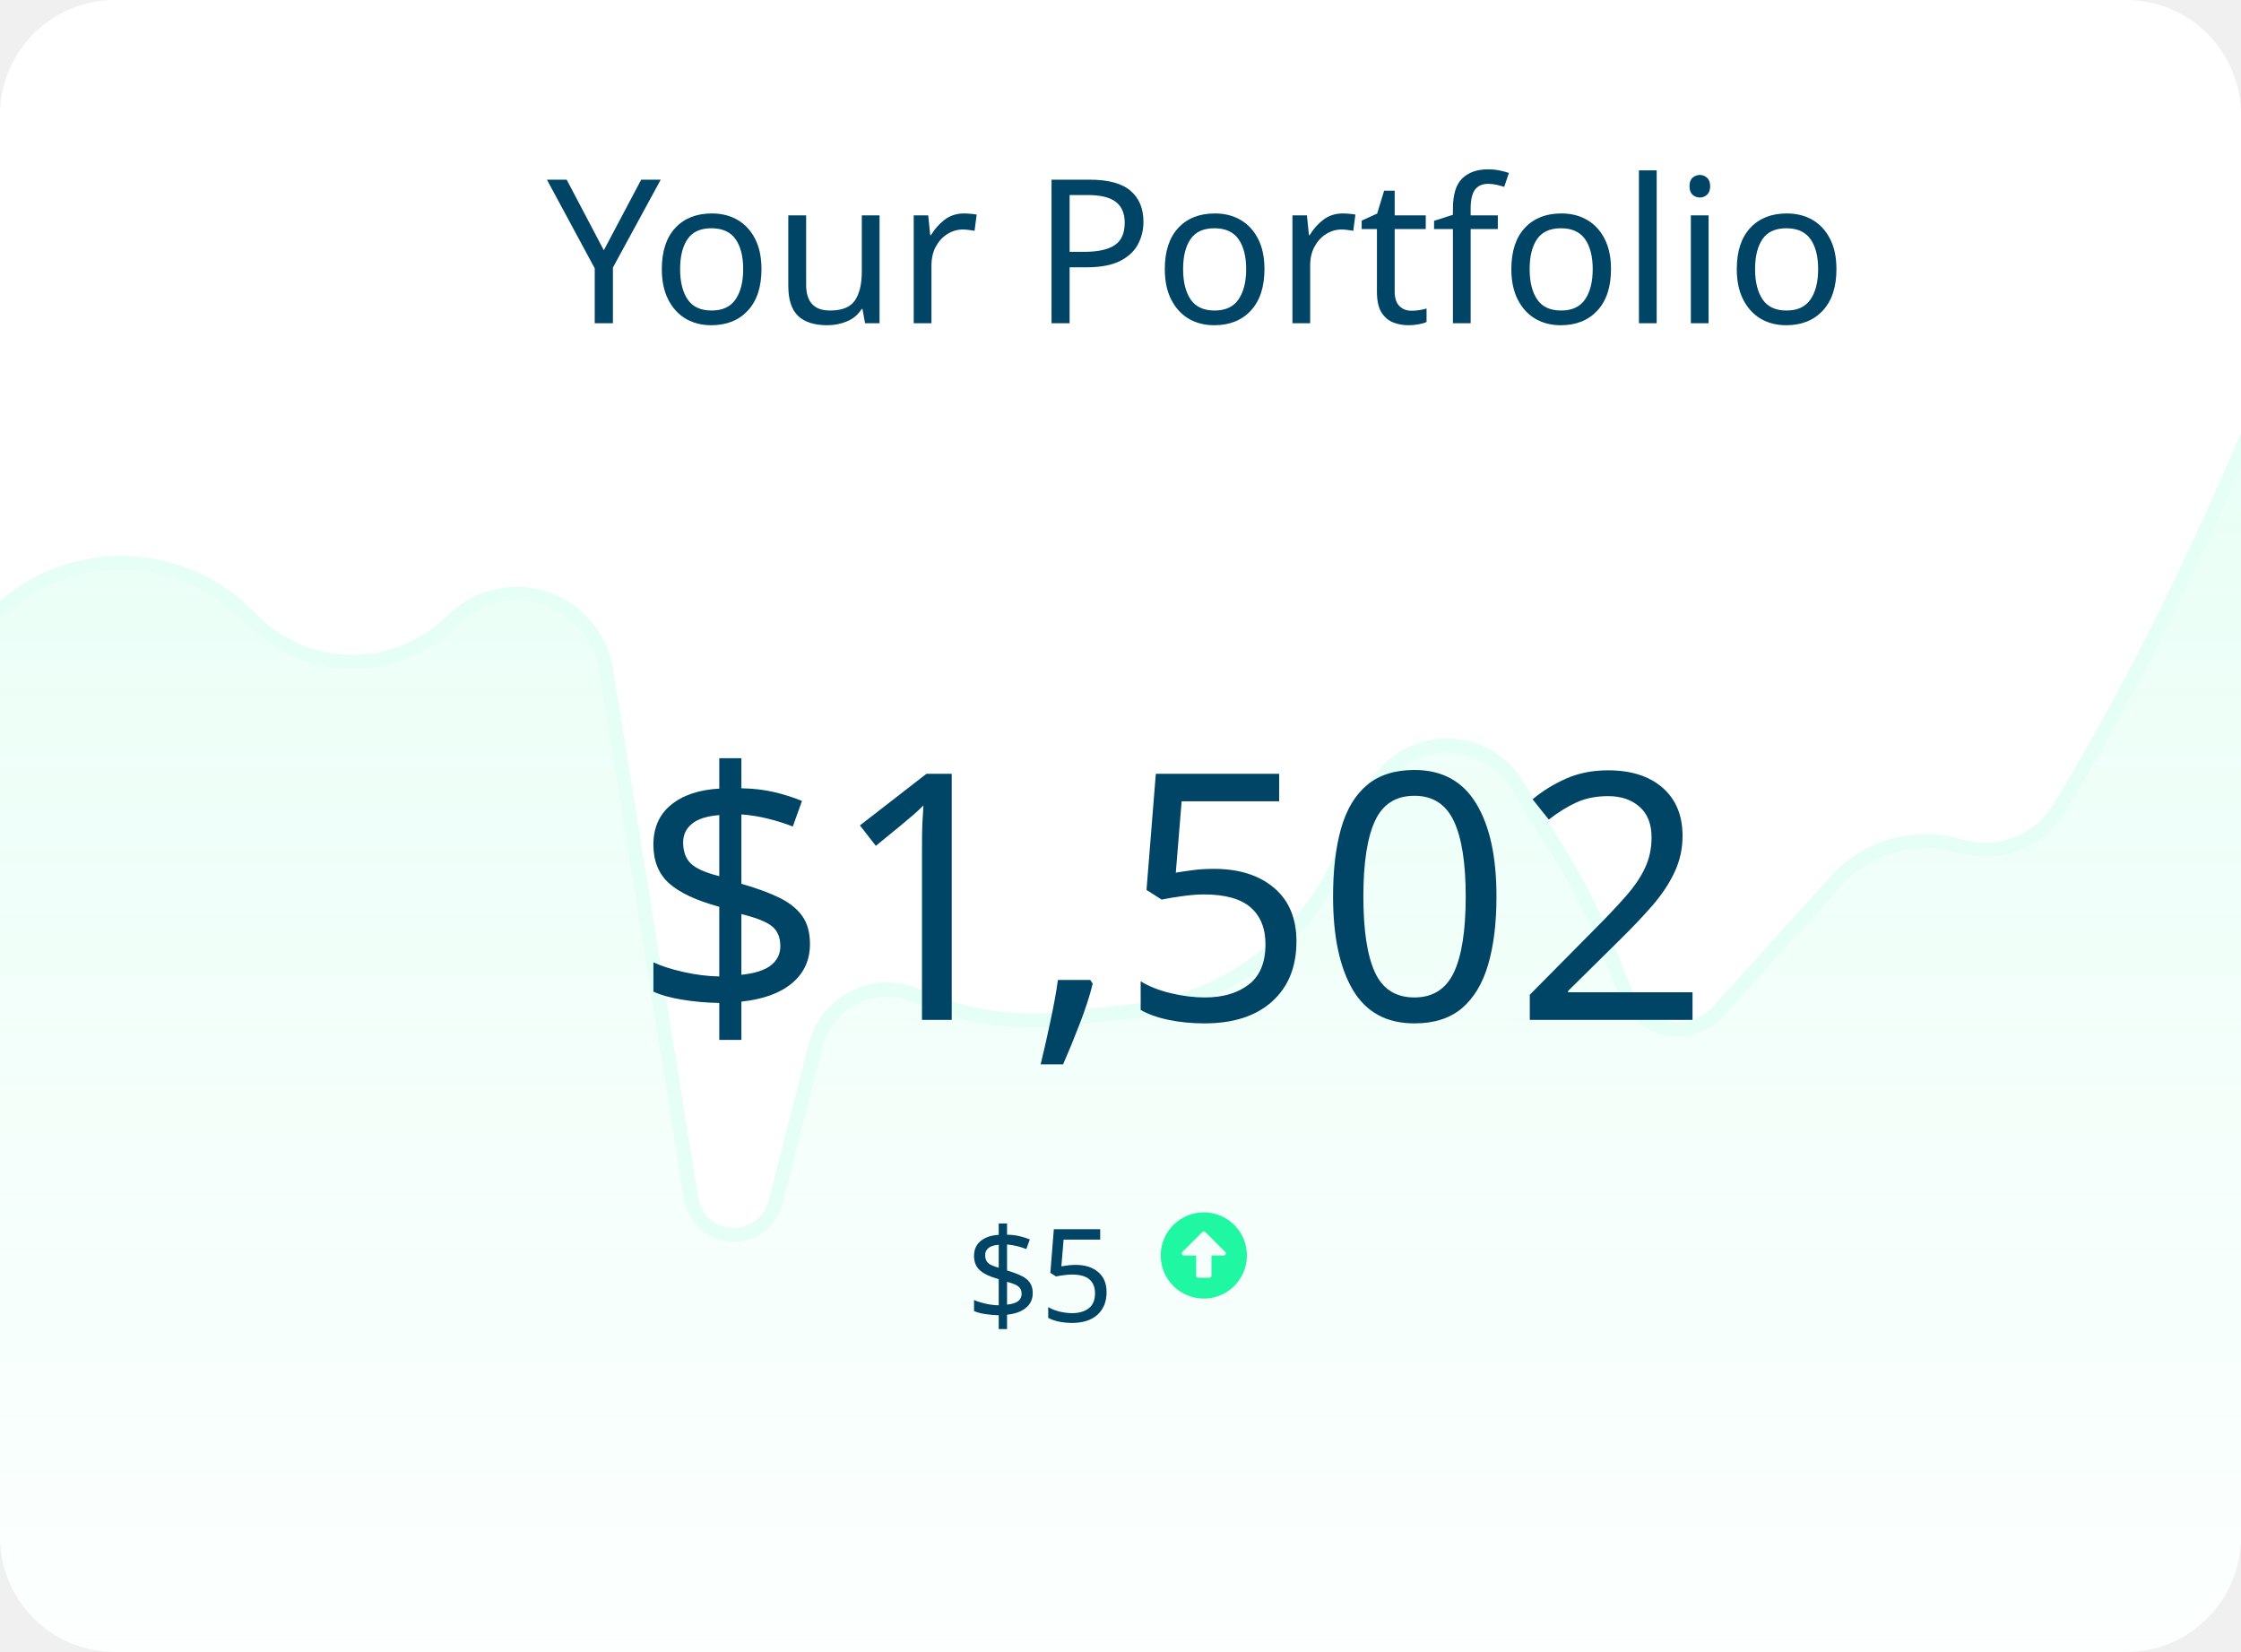
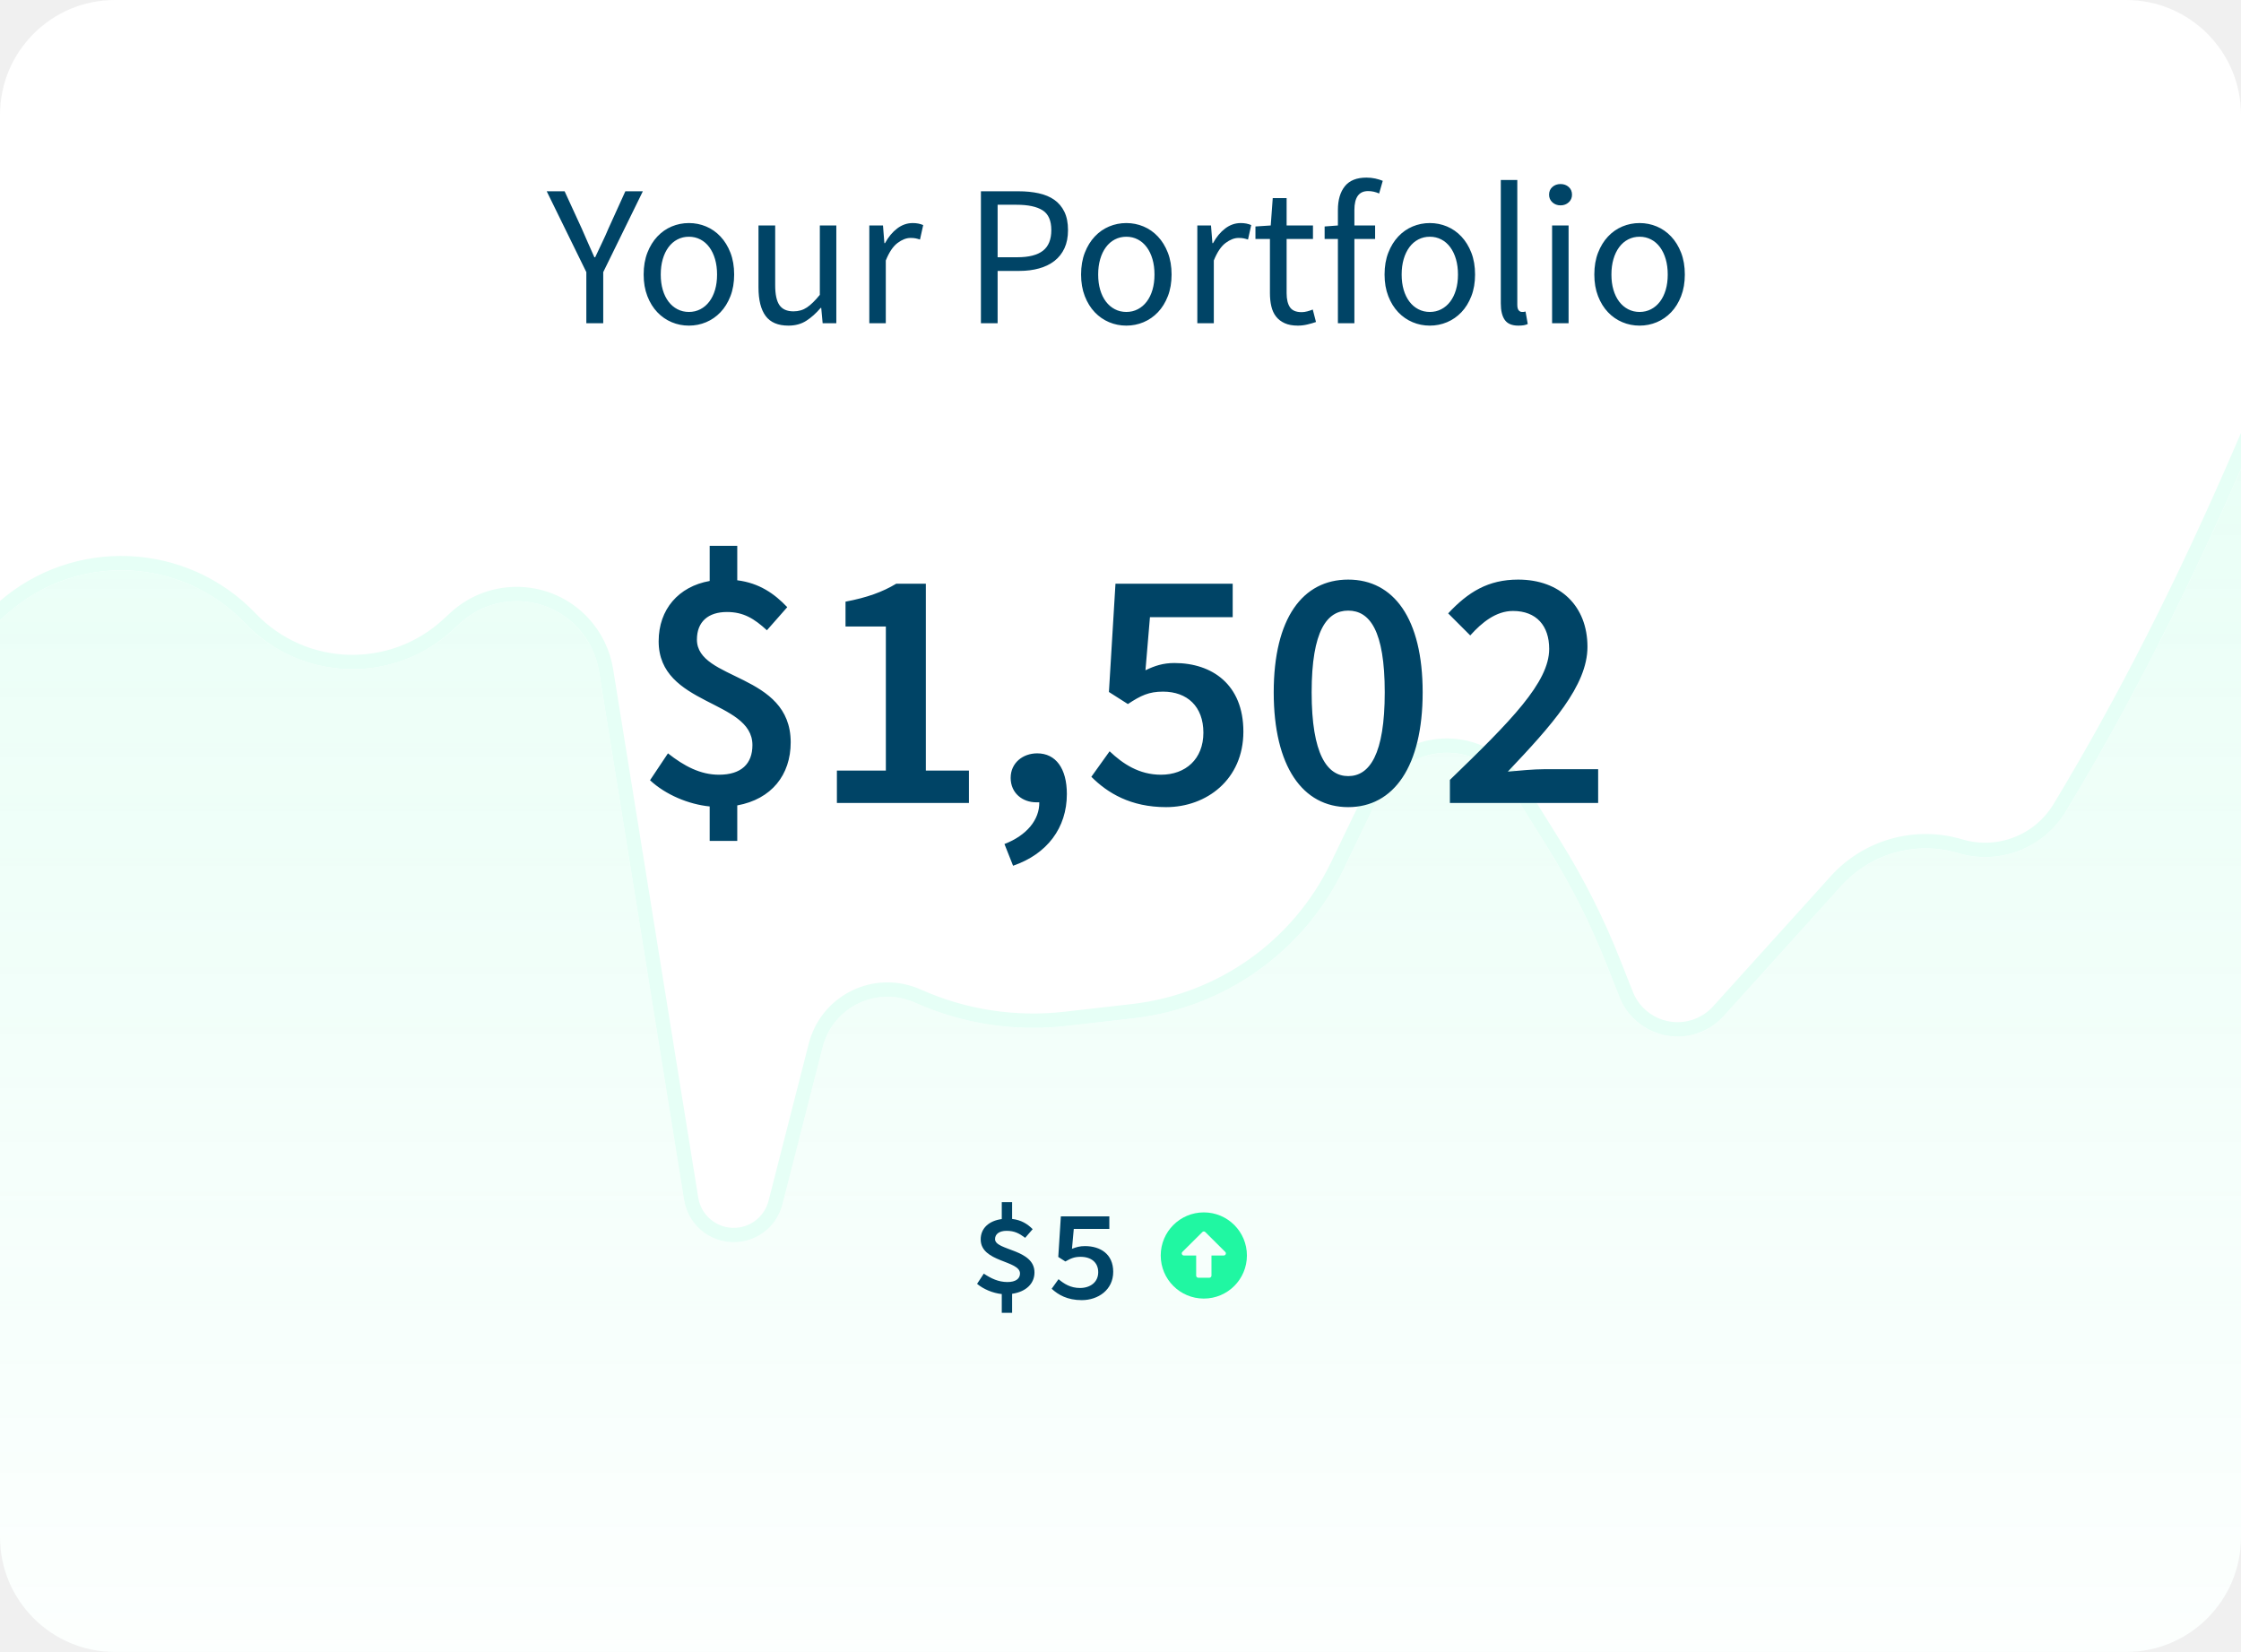
- <svg xmlns="http://www.w3.org/2000/svg" xmlns:xlink="http://www.w3.org/1999/xlink" width="312px" height="230px" version="1.1" viewBox="0 0 312 230">
+ <svg xmlns="http://www.w3.org/2000/svg" xmlns:xlink="http://www.w3.org/1999/xlink" width="312px" height="230px" viewBox="0 0 312 230" version="1.1">
  <defs>
-     <rect id="path-1" width="312" height="230" x="0" y="0" rx="16" />
-     <linearGradient id="linearGradient-3" x1="50%" x2="50%" y1="0%" y2="112.897%">
-       <stop offset="0%" stop-color="#21FDA5" />
-       <stop offset="100%" stop-color="#21FDA5" stop-opacity="0" />
+     <rect id="path-1" x="0" y="0" width="312" height="230" rx="16" />
+     <linearGradient x1="50%" y1="0%" x2="50%" y2="112.897%" id="linearGradient-3">
+       <stop stop-color="#21FDA5" offset="0%" />
+       <stop stop-color="#21FDA5" stop-opacity="0" offset="100%" />
    </linearGradient>
-     <path id="path-4" d="M-1.509,87.731 C-0.638,86.918 0.236,86.125 1.113,85.353 L1.113,85.353 C10.725,76.894 25.299,77.527 34.142,86.787 L34.142,86.787 C41.924,94.936 54.804,95.339 63.079,87.69 L64.056,86.787 C68.762,82.438 76.103,82.727 80.452,87.433 C82.003,89.11 83.023,91.208 83.386,93.463 L95.239,167.065 C95.854,170.883 99.447,173.479 103.265,172.864 C106.017,172.421 108.244,170.388 108.935,167.687 L114.542,145.778 C115.816,140.799 120.886,137.795 125.866,139.07 C126.378,139.201 126.878,139.375 127.36,139.591 L127.36,139.591 C133.958,142.544 141.229,143.67 148.412,142.85 L157.809,141.778 C170.488,140.332 181.54,132.483 187.082,120.988 L192.034,110.718 C194.538,105.524 200.779,103.344 205.973,105.848 C207.753,106.707 209.253,108.053 210.299,109.731 L215.54,118.141 C218.726,123.253 221.443,128.641 223.659,134.241 L225.472,138.826 C227.237,143.286 232.283,145.471 236.743,143.706 C237.984,143.215 239.096,142.444 239.991,141.453 L256.37,123.328 C260.458,118.805 266.783,117.035 272.625,118.78 L272.625,118.78 C278.352,120.491 284.512,118.114 287.605,112.999 C296.524,98.249 304.989,81.583 313,63 C313,90.356 313,147.022 313,233 L-1.509,233 C-2.164,136.765 -2.164,88.341 -1.509,87.731 Z" />
-     <filter id="filter-5" width="101.3%" height="102.4%" x="-0.6%" y="-1.2%" filterUnits="objectBoundingBox">
-       <feGaussianBlur in="SourceGraphic" stdDeviation="0" />
+     <path d="M-1.509,87.731 C-0.638,86.918 0.236,86.125 1.113,85.353 L1.113,85.353 C10.725,76.894 25.299,77.527 34.142,86.787 L34.142,86.787 C41.924,94.936 54.804,95.339 63.079,87.69 L64.056,86.787 C68.762,82.438 76.103,82.727 80.452,87.433 C82.003,89.11 83.023,91.208 83.386,93.463 L95.239,167.065 C95.854,170.883 99.447,173.479 103.265,172.864 C106.017,172.421 108.244,170.388 108.935,167.687 L114.542,145.778 C115.816,140.799 120.886,137.795 125.866,139.07 C126.378,139.201 126.878,139.375 127.36,139.591 L127.36,139.591 C133.958,142.544 141.229,143.67 148.412,142.85 L157.809,141.778 C170.488,140.332 181.54,132.483 187.082,120.988 L192.034,110.718 C194.538,105.524 200.779,103.344 205.973,105.848 C207.753,106.707 209.253,108.053 210.299,109.731 L215.54,118.141 C218.726,123.253 221.443,128.641 223.659,134.241 L225.472,138.826 C227.237,143.286 232.283,145.471 236.743,143.706 C237.984,143.215 239.096,142.444 239.991,141.453 L256.37,123.328 C260.458,118.805 266.783,117.035 272.625,118.78 L272.625,118.78 C278.352,120.491 284.512,118.114 287.605,112.999 C296.524,98.249 304.989,81.583 313,63 C313,90.356 313,147.022 313,233 L-1.509,233 C-2.164,136.765 -2.164,88.341 -1.509,87.731 Z" id="path-4" />
+     <filter x="-0.6%" y="-1.2%" width="101.3%" height="102.4%" filterUnits="objectBoundingBox" id="filter-5">
+       <feGaussianBlur stdDeviation="0" in="SourceGraphic" />
    </filter>
  </defs>
-   <g id="Sign-In" fill="none" fill-rule="evenodd" stroke="none" stroke-width="1">
+   <g id="Sign-In" stroke="none" stroke-width="1" fill="none" fill-rule="evenodd">
    <g id="Desktop-HD" transform="translate(-853, -1254)">
      <g id="Group-11" transform="translate(268, 1254)">
        <g id="keep-simple-graphic" transform="translate(585, 0)">
-           <rect id="Card-bg" width="302" height="199" x="5" y="16" rx="11.2" />
-           <mask id="mask-2" fill="#fff">
+           <mask id="mask-2" fill="white">
            <use xlink:href="#path-1" />
          </mask>
-           <use id="Card-bg" fill="#FFF" xlink:href="#path-1" />
-           <g id="Daily-Graph" stroke-linecap="round" stroke-linejoin="round" filter="url(#filter-5)" mask="url(#mask-2)" opacity="0.1">
+           <use id="Card-bg" fill="#FFFFFF" xlink:href="#path-1" />
+           <g id="Daily-Graph" opacity="0.1" stroke-linecap="round" stroke-linejoin="round" filter="url(#filter-5)" mask="url(#mask-2)">
            <use fill="url(#linearGradient-3)" fill-rule="evenodd" xlink:href="#path-4" />
            <path stroke="#00FFA2" stroke-width="2" d="M-2.192,87 C-1.313,86.18 -0.432,85.381 0.453,84.603 C10.467,75.789 25.652,76.449 34.865,86.097 C42.27,93.851 54.526,94.234 62.4,86.956 L63.378,86.053 C68.489,81.329 76.462,81.643 81.187,86.754 C82.871,88.576 83.979,90.855 84.374,93.304 L96.226,166.906 C96.753,170.178 99.833,172.404 103.106,171.877 C105.465,171.497 107.374,169.754 107.966,167.44 L113.573,145.53 C114.985,140.016 120.599,136.69 126.114,138.101 C126.681,138.246 127.234,138.439 127.768,138.678 C134.203,141.558 141.294,142.656 148.298,141.857 L157.696,140.785 C170.034,139.377 180.788,131.74 186.181,120.554 L191.133,110.284 C193.877,104.592 200.715,102.203 206.407,104.947 C208.358,105.888 210.002,107.363 211.148,109.202 L216.389,117.612 C219.606,122.775 222.351,128.217 224.588,133.873 L226.402,138.458 C227.964,142.404 232.429,144.337 236.375,142.776 C237.474,142.341 238.457,141.659 239.249,140.783 L255.628,122.658 C259.975,117.848 266.7,115.967 272.911,117.822 C278.202,119.403 283.892,117.207 286.75,112.481 C295.644,97.772 304.088,81.147 312.082,62.604 L314,58.154 L314,63 C314,118.689 314,118.689 314,233 L314,234 L-2.503,234 L-2.509,233.007 C-2.836,184.887 -3,148.72 -3,124.506 C-3,112.396 -2.959,103.275 -2.877,97.14 C-2.77,89.117 -2.706,87.48 -2.192,87 Z" />
          </g>
-           <text id="Coin-Abbr" fill="#046" font-family="SourceSansPro-Regular, Source Sans Pro" font-size="28" font-weight="normal" mask="url(#mask-2)">
-             <tspan x="76.144" y="45">Your Portfolio</tspan>
-           </text>
-           <text id="Dollar-Value" fill="#046" font-family="SourceSansPro-Semibold, Source Sans Pro" font-size="48" font-weight="500" line-spacing="16.8" mask="url(#mask-2)">
-             <tspan x="88" y="142">$1,502</tspan>
-           </text>
+           <path d="M81.632,45 L81.632,37.888 L76.116,26.632 L78.608,26.632 L80.988,31.812 C81.287,32.484 81.576,33.147 81.856,33.8 C82.136,34.453 82.435,35.125 82.752,35.816 L82.864,35.816 C83.181,35.125 83.499,34.453 83.816,33.8 C84.133,33.147 84.432,32.484 84.712,31.812 L87.064,26.632 L89.5,26.632 L83.984,37.888 L83.984,45 L81.632,45 Z M95.912,45.336 C95.072,45.336 94.274,45.177 93.518,44.86 C92.762,44.543 92.095,44.081 91.516,43.474 C90.937,42.867 90.475,42.121 90.13,41.234 C89.785,40.347 89.612,39.344 89.612,38.224 C89.612,37.085 89.785,36.073 90.13,35.186 C90.475,34.299 90.937,33.548 91.516,32.932 C92.095,32.316 92.762,31.849 93.518,31.532 C94.274,31.215 95.072,31.056 95.912,31.056 C96.752,31.056 97.55,31.215 98.306,31.532 C99.062,31.849 99.729,32.316 100.308,32.932 C100.887,33.548 101.349,34.299 101.694,35.186 C102.039,36.073 102.212,37.085 102.212,38.224 C102.212,39.344 102.039,40.347 101.694,41.234 C101.349,42.121 100.887,42.867 100.308,43.474 C99.729,44.081 99.062,44.543 98.306,44.86 C97.55,45.177 96.752,45.336 95.912,45.336 Z M95.912,43.432 C96.491,43.432 97.023,43.306 97.508,43.054 C97.993,42.802 98.409,42.447 98.754,41.99 C99.099,41.533 99.365,40.987 99.552,40.352 C99.739,39.717 99.832,39.008 99.832,38.224 C99.832,37.44 99.739,36.726 99.552,36.082 C99.365,35.438 99.099,34.883 98.754,34.416 C98.409,33.949 97.993,33.59 97.508,33.338 C97.023,33.086 96.491,32.96 95.912,32.96 C95.333,32.96 94.801,33.086 94.316,33.338 C93.831,33.59 93.415,33.949 93.07,34.416 C92.725,34.883 92.459,35.438 92.272,36.082 C92.085,36.726 91.992,37.44 91.992,38.224 C91.992,39.008 92.085,39.717 92.272,40.352 C92.459,40.987 92.725,41.533 93.07,41.99 C93.415,42.447 93.831,42.802 94.316,43.054 C94.801,43.306 95.333,43.432 95.912,43.432 Z M109.772,45.336 C108.316,45.336 107.257,44.888 106.594,43.992 C105.931,43.096 105.6,41.771 105.6,40.016 L105.6,31.392 L107.924,31.392 L107.924,39.708 C107.924,40.996 108.125,41.925 108.526,42.494 C108.927,43.063 109.576,43.348 110.472,43.348 C111.181,43.348 111.807,43.166 112.348,42.802 C112.889,42.438 113.487,41.855 114.14,41.052 L114.14,31.392 L116.436,31.392 L116.436,45 L114.532,45 L114.336,42.872 L114.252,42.872 C113.617,43.619 112.95,44.216 112.25,44.664 C111.55,45.112 110.724,45.336 109.772,45.336 Z M121.028,45 L121.028,31.392 L122.932,31.392 L123.128,33.856 L123.212,33.856 C123.679,32.997 124.243,32.316 124.906,31.812 C125.569,31.308 126.292,31.056 127.076,31.056 C127.617,31.056 128.103,31.149 128.532,31.336 L128.084,33.352 C127.86,33.277 127.655,33.221 127.468,33.184 C127.281,33.147 127.048,33.128 126.768,33.128 C126.189,33.128 125.587,33.361 124.962,33.828 C124.337,34.295 123.791,35.107 123.324,36.264 L123.324,45 L121.028,45 Z M136.568,45 L136.568,26.632 L141.804,26.632 C142.831,26.632 143.769,26.725 144.618,26.912 C145.467,27.099 146.191,27.402 146.788,27.822 C147.385,28.242 147.852,28.797 148.188,29.488 C148.524,30.179 148.692,31.028 148.692,32.036 C148.692,33.007 148.529,33.847 148.202,34.556 C147.875,35.265 147.413,35.853 146.816,36.32 C146.219,36.787 145.505,37.137 144.674,37.37 C143.843,37.603 142.924,37.72 141.916,37.72 L138.892,37.72 L138.892,45 L136.568,45 Z M138.892,35.816 L141.636,35.816 C143.241,35.816 144.431,35.513 145.206,34.906 C145.981,34.299 146.368,33.343 146.368,32.036 C146.368,30.711 145.962,29.791 145.15,29.278 C144.338,28.765 143.129,28.508 141.524,28.508 L138.892,28.508 L138.892,35.816 Z M156.812,45.336 C155.972,45.336 155.174,45.177 154.418,44.86 C153.662,44.543 152.995,44.081 152.416,43.474 C151.837,42.867 151.375,42.121 151.03,41.234 C150.685,40.347 150.512,39.344 150.512,38.224 C150.512,37.085 150.685,36.073 151.03,35.186 C151.375,34.299 151.837,33.548 152.416,32.932 C152.995,32.316 153.662,31.849 154.418,31.532 C155.174,31.215 155.972,31.056 156.812,31.056 C157.652,31.056 158.45,31.215 159.206,31.532 C159.962,31.849 160.629,32.316 161.208,32.932 C161.787,33.548 162.249,34.299 162.594,35.186 C162.939,36.073 163.112,37.085 163.112,38.224 C163.112,39.344 162.939,40.347 162.594,41.234 C162.249,42.121 161.787,42.867 161.208,43.474 C160.629,44.081 159.962,44.543 159.206,44.86 C158.45,45.177 157.652,45.336 156.812,45.336 Z M156.812,43.432 C157.391,43.432 157.923,43.306 158.408,43.054 C158.893,42.802 159.309,42.447 159.654,41.99 C159.999,41.533 160.265,40.987 160.452,40.352 C160.639,39.717 160.732,39.008 160.732,38.224 C160.732,37.44 160.639,36.726 160.452,36.082 C160.265,35.438 159.999,34.883 159.654,34.416 C159.309,33.949 158.893,33.59 158.408,33.338 C157.923,33.086 157.391,32.96 156.812,32.96 C156.233,32.96 155.701,33.086 155.216,33.338 C154.731,33.59 154.315,33.949 153.97,34.416 C153.625,34.883 153.359,35.438 153.172,36.082 C152.985,36.726 152.892,37.44 152.892,38.224 C152.892,39.008 152.985,39.717 153.172,40.352 C153.359,40.987 153.625,41.533 153.97,41.99 C154.315,42.447 154.731,42.802 155.216,43.054 C155.701,43.306 156.233,43.432 156.812,43.432 Z M166.696,45 L166.696,31.392 L168.6,31.392 L168.796,33.856 L168.88,33.856 C169.347,32.997 169.911,32.316 170.574,31.812 C171.237,31.308 171.96,31.056 172.744,31.056 C173.285,31.056 173.771,31.149 174.2,31.336 L173.752,33.352 C173.528,33.277 173.323,33.221 173.136,33.184 C172.949,33.147 172.716,33.128 172.436,33.128 C171.857,33.128 171.255,33.361 170.63,33.828 C170.005,34.295 169.459,35.107 168.992,36.264 L168.992,45 L166.696,45 Z M180.696,45.336 C179.968,45.336 179.357,45.224 178.862,45 C178.367,44.776 177.966,44.468 177.658,44.076 C177.35,43.684 177.131,43.208 177,42.648 C176.869,42.088 176.804,41.472 176.804,40.8 L176.804,33.268 L174.788,33.268 L174.788,31.532 L176.916,31.392 L177.196,27.584 L179.128,27.584 L179.128,31.392 L182.796,31.392 L182.796,33.268 L179.128,33.268 L179.128,40.828 C179.128,41.668 179.282,42.317 179.59,42.774 C179.898,43.231 180.444,43.46 181.228,43.46 C181.471,43.46 181.732,43.423 182.012,43.348 C182.292,43.273 182.544,43.189 182.768,43.096 L183.216,44.832 C182.843,44.963 182.437,45.079 181.998,45.182 C181.559,45.285 181.125,45.336 180.696,45.336 Z M186.268,45 L186.268,33.268 L184.42,33.268 L184.42,31.532 L186.268,31.392 L186.268,29.236 C186.268,27.836 186.59,26.735 187.234,25.932 C187.878,25.129 188.881,24.728 190.244,24.728 C190.673,24.728 191.079,24.77 191.462,24.854 C191.845,24.938 192.195,25.045 192.512,25.176 L192.008,26.94 C191.504,26.716 190.991,26.604 190.468,26.604 C189.199,26.604 188.564,27.481 188.564,29.236 L188.564,31.392 L191.448,31.392 L191.448,33.268 L188.564,33.268 L188.564,45 L186.268,45 Z M199.064,45.336 C198.224,45.336 197.426,45.177 196.67,44.86 C195.914,44.543 195.247,44.081 194.668,43.474 C194.089,42.867 193.627,42.121 193.282,41.234 C192.937,40.347 192.764,39.344 192.764,38.224 C192.764,37.085 192.937,36.073 193.282,35.186 C193.627,34.299 194.089,33.548 194.668,32.932 C195.247,32.316 195.914,31.849 196.67,31.532 C197.426,31.215 198.224,31.056 199.064,31.056 C199.904,31.056 200.702,31.215 201.458,31.532 C202.214,31.849 202.881,32.316 203.46,32.932 C204.039,33.548 204.501,34.299 204.846,35.186 C205.191,36.073 205.364,37.085 205.364,38.224 C205.364,39.344 205.191,40.347 204.846,41.234 C204.501,42.121 204.039,42.867 203.46,43.474 C202.881,44.081 202.214,44.543 201.458,44.86 C200.702,45.177 199.904,45.336 199.064,45.336 Z M199.064,43.432 C199.643,43.432 200.175,43.306 200.66,43.054 C201.145,42.802 201.561,42.447 201.906,41.99 C202.251,41.533 202.517,40.987 202.704,40.352 C202.891,39.717 202.984,39.008 202.984,38.224 C202.984,37.44 202.891,36.726 202.704,36.082 C202.517,35.438 202.251,34.883 201.906,34.416 C201.561,33.949 201.145,33.59 200.66,33.338 C200.175,33.086 199.643,32.96 199.064,32.96 C198.485,32.96 197.953,33.086 197.468,33.338 C196.983,33.59 196.567,33.949 196.222,34.416 C195.877,34.883 195.611,35.438 195.424,36.082 C195.237,36.726 195.144,37.44 195.144,38.224 C195.144,39.008 195.237,39.717 195.424,40.352 C195.611,40.987 195.877,41.533 196.222,41.99 C196.567,42.447 196.983,42.802 197.468,43.054 C197.953,43.306 198.485,43.432 199.064,43.432 Z M211.384,45.336 C210.507,45.336 209.881,45.075 209.508,44.552 C209.135,44.029 208.948,43.264 208.948,42.256 L208.948,25.064 L211.244,25.064 L211.244,42.424 C211.244,42.797 211.309,43.059 211.44,43.208 C211.571,43.357 211.72,43.432 211.888,43.432 L212.098,43.432 C212.163,43.432 212.261,43.413 212.392,43.376 L212.7,45.112 C212.551,45.187 212.373,45.243 212.168,45.28 C211.963,45.317 211.701,45.336 211.384,45.336 Z M216.088,45 L216.088,31.392 L218.384,31.392 L218.384,45 L216.088,45 Z M217.264,28.592 C216.816,28.592 216.438,28.452 216.13,28.172 C215.822,27.892 215.668,27.537 215.668,27.108 C215.668,26.66 215.822,26.301 216.13,26.03 C216.438,25.759 216.816,25.624 217.264,25.624 C217.712,25.624 218.09,25.759 218.398,26.03 C218.706,26.301 218.86,26.66 218.86,27.108 C218.86,27.537 218.706,27.892 218.398,28.172 C218.09,28.452 217.712,28.592 217.264,28.592 Z M228.268,45.336 C227.428,45.336 226.63,45.177 225.874,44.86 C225.118,44.543 224.451,44.081 223.872,43.474 C223.293,42.867 222.831,42.121 222.486,41.234 C222.141,40.347 221.968,39.344 221.968,38.224 C221.968,37.085 222.141,36.073 222.486,35.186 C222.831,34.299 223.293,33.548 223.872,32.932 C224.451,32.316 225.118,31.849 225.874,31.532 C226.63,31.215 227.428,31.056 228.268,31.056 C229.108,31.056 229.906,31.215 230.662,31.532 C231.418,31.849 232.085,32.316 232.664,32.932 C233.243,33.548 233.705,34.299 234.05,35.186 C234.395,36.073 234.568,37.085 234.568,38.224 C234.568,39.344 234.395,40.347 234.05,41.234 C233.705,42.121 233.243,42.867 232.664,43.474 C232.085,44.081 231.418,44.543 230.662,44.86 C229.906,45.177 229.108,45.336 228.268,45.336 Z M228.268,43.432 C228.847,43.432 229.379,43.306 229.864,43.054 C230.349,42.802 230.765,42.447 231.11,41.99 C231.455,41.533 231.721,40.987 231.908,40.352 C232.095,39.717 232.188,39.008 232.188,38.224 C232.188,37.44 232.095,36.726 231.908,36.082 C231.721,35.438 231.455,34.883 231.11,34.416 C230.765,33.949 230.349,33.59 229.864,33.338 C229.379,33.086 228.847,32.96 228.268,32.96 C227.689,32.96 227.157,33.086 226.672,33.338 C226.187,33.59 225.771,33.949 225.426,34.416 C225.081,34.883 224.815,35.438 224.628,36.082 C224.441,36.726 224.348,37.44 224.348,38.224 C224.348,39.008 224.441,39.717 224.628,40.352 C224.815,40.987 225.081,41.533 225.426,41.99 C225.771,42.447 226.187,42.802 226.672,43.054 C227.157,43.306 227.689,43.432 228.268,43.432 Z" id="Coin-Abbr" fill="#004466" mask="url(#mask-2)" />
+           <path d="M98.804,117.08 L98.804,112.28 C95.876,111.992 92.66,110.648 90.5,108.632 L92.996,104.888 C95.252,106.664 97.508,107.864 100.1,107.864 C103.22,107.864 104.756,106.328 104.756,103.736 C104.756,97.4 91.7,98.312 91.7,89.288 C91.7,84.824 94.484,81.656 98.804,80.888 L98.804,75.992 L102.644,75.992 L102.644,80.792 C105.716,81.176 107.828,82.664 109.604,84.536 L106.772,87.752 C104.996,86.12 103.508,85.208 101.204,85.208 C98.612,85.208 97.028,86.552 97.028,89.048 C97.028,94.808 110.084,93.656 110.084,103.352 C110.084,107.912 107.396,111.272 102.644,112.136 L102.644,117.08 L98.804,117.08 Z M116.516,111.8 L116.516,107.288 L123.332,107.288 L123.332,87.224 L117.716,87.224 L117.716,83.768 C120.74,83.192 122.852,82.424 124.772,81.272 L128.9,81.272 L128.9,107.288 L134.9,107.288 L134.9,111.8 L116.516,111.8 Z M141.044,120.536 L139.844,117.512 C142.964,116.312 144.74,114.104 144.692,111.704 L144.26,111.704 C142.388,111.704 140.708,110.456 140.708,108.296 C140.708,106.232 142.388,104.888 144.404,104.888 C146.996,104.888 148.532,107 148.532,110.552 C148.532,115.256 145.796,118.904 141.044,120.536 Z M162.356,112.376 C157.412,112.376 154.196,110.408 151.94,108.152 L154.484,104.6 C156.308,106.328 158.564,107.864 161.636,107.864 C165.044,107.864 167.54,105.704 167.54,102.008 C167.54,98.36 165.284,96.296 161.924,96.296 C159.956,96.296 158.852,96.824 157.028,98.024 L154.388,96.344 L155.3,81.272 L171.62,81.272 L171.62,85.928 L160.1,85.928 L159.476,93.32 C160.772,92.696 161.924,92.312 163.508,92.312 C168.74,92.312 173.108,95.288 173.108,101.864 C173.108,108.536 167.972,112.376 162.356,112.376 Z M187.7,112.376 C181.364,112.376 177.332,106.712 177.332,96.392 C177.332,86.072 181.364,80.696 187.7,80.696 C194.036,80.696 198.068,86.12 198.068,96.392 C198.068,106.712 194.036,112.376 187.7,112.376 Z M187.7,108.056 C190.676,108.056 192.788,105.032 192.788,96.392 C192.788,87.752 190.676,85.016 187.7,85.016 C184.772,85.016 182.612,87.752 182.612,96.392 C182.612,105.032 184.772,108.056 187.7,108.056 Z M201.86,111.8 L201.86,108.584 C210.356,100.376 215.684,95 215.684,90.344 C215.684,87.128 213.908,85.064 210.644,85.064 C208.292,85.064 206.324,86.648 204.692,88.472 L201.62,85.4 C204.404,82.424 207.188,80.696 211.364,80.696 C217.22,80.696 221.012,84.392 221.012,90.056 C221.012,95.48 215.972,101.048 209.924,107.432 C211.508,107.288 213.524,107.096 215.012,107.096 L222.5,107.096 L222.5,111.8 L201.86,111.8 Z" id="Dollar-Value" fill="#004466" mask="url(#mask-2)" />
          <g id="Coin-Price-Row" mask="url(#mask-2)">
            <g transform="translate(134, 166)">
-               <g id="Coin-Price-Indicator/Up" fill-rule="nonzero" transform="translate(27.6, 2.8)">
-                 <path id="up-arrow-circle" fill="#20F7A2" d="M0,6 C0,2.685 2.685,0 6,0 C9.315,0 12,2.685 12,6 C12,9.315 9.315,12 6,12 C2.685,12 0,9.315 0,6 Z M7.065,8.806 L7.065,6 L8.78,6 C9.039,6 9.169,5.685 8.985,5.504 L6.206,2.739 C6.092,2.625 5.91,2.625 5.797,2.739 L3.015,5.504 C2.831,5.688 2.961,6 3.22,6 L4.935,6 L4.935,8.806 C4.935,8.966 5.066,9.097 5.226,9.097 L6.774,9.097 C6.934,9.097 7.065,8.966 7.065,8.806 Z" />
+               <g id="Coin-Price-Indicator/Up" fill="none" transform="translate(27.6, 2.8)" fill-rule="nonzero">
+                 <path d="M0,6 C0,2.685 2.685,0 6,0 C9.315,0 12,2.685 12,6 C12,9.315 9.315,12 6,12 C2.685,12 0,9.315 0,6 Z M7.065,8.806 L7.065,6 L8.78,6 C9.039,6 9.169,5.685 8.985,5.504 L6.206,2.739 C6.092,2.625 5.91,2.625 5.797,2.739 L3.015,5.504 C2.831,5.688 2.961,6 3.22,6 L4.935,6 L4.935,8.806 C4.935,8.966 5.066,9.097 5.226,9.097 L6.774,9.097 C6.934,9.097 7.065,8.966 7.065,8.806 Z" id="up-arrow-circle" fill="#20F7A2" />
              </g>
-               <text id="Coin-Price" font-family="SourceCodePro-Semibold, Source Code Pro" font-size="18" font-weight="500" line-spacing="16.8">
-                 <tspan x="0.5" y="18" fill="#046">$5</tspan>
-               </text>
+               <path d="M2.032,12.748 L2.968,11.326 C3.994,12.01 5.02,12.496 6.262,12.496 C7.414,12.496 8.008,12.028 8.008,11.308 C8.008,9.454 2.536,9.778 2.536,6.556 C2.536,5.008 3.688,3.964 5.47,3.73 L5.47,1.372 L6.91,1.372 L6.91,3.712 C8.17,3.856 9.034,4.396 9.772,5.134 L8.728,6.34 C7.882,5.71 7.234,5.368 6.136,5.368 C5.146,5.368 4.534,5.8 4.534,6.52 C4.534,8.14 10.024,7.87 10.024,11.164 C10.024,12.694 8.872,13.846 6.91,14.134 L6.91,16.78 L5.47,16.78 L5.47,14.17 C4.228,14.044 2.914,13.486 2.032,12.748 Z M16.612,15.016 C14.596,15.016 13.336,14.278 12.418,13.432 L13.372,12.1 C14.146,12.748 15.046,13.324 16.36,13.324 C17.8,13.324 18.898,12.514 18.898,11.128 C18.898,9.76 17.908,8.986 16.45,8.986 C15.604,8.986 15.118,9.184 14.326,9.634 L13.336,9.004 L13.696,3.352 L20.446,3.352 L20.446,5.098 L15.496,5.098 L15.244,7.87 C15.838,7.636 16.342,7.492 17.044,7.492 C19.204,7.492 20.986,8.608 20.986,11.074 C20.986,13.576 18.898,15.016 16.612,15.016 Z" id="Coin-Price" fill="#004466" fill-rule="evenodd" />
            </g>
          </g>
        </g>
      </g>
    </g>
  </g>
</svg>
